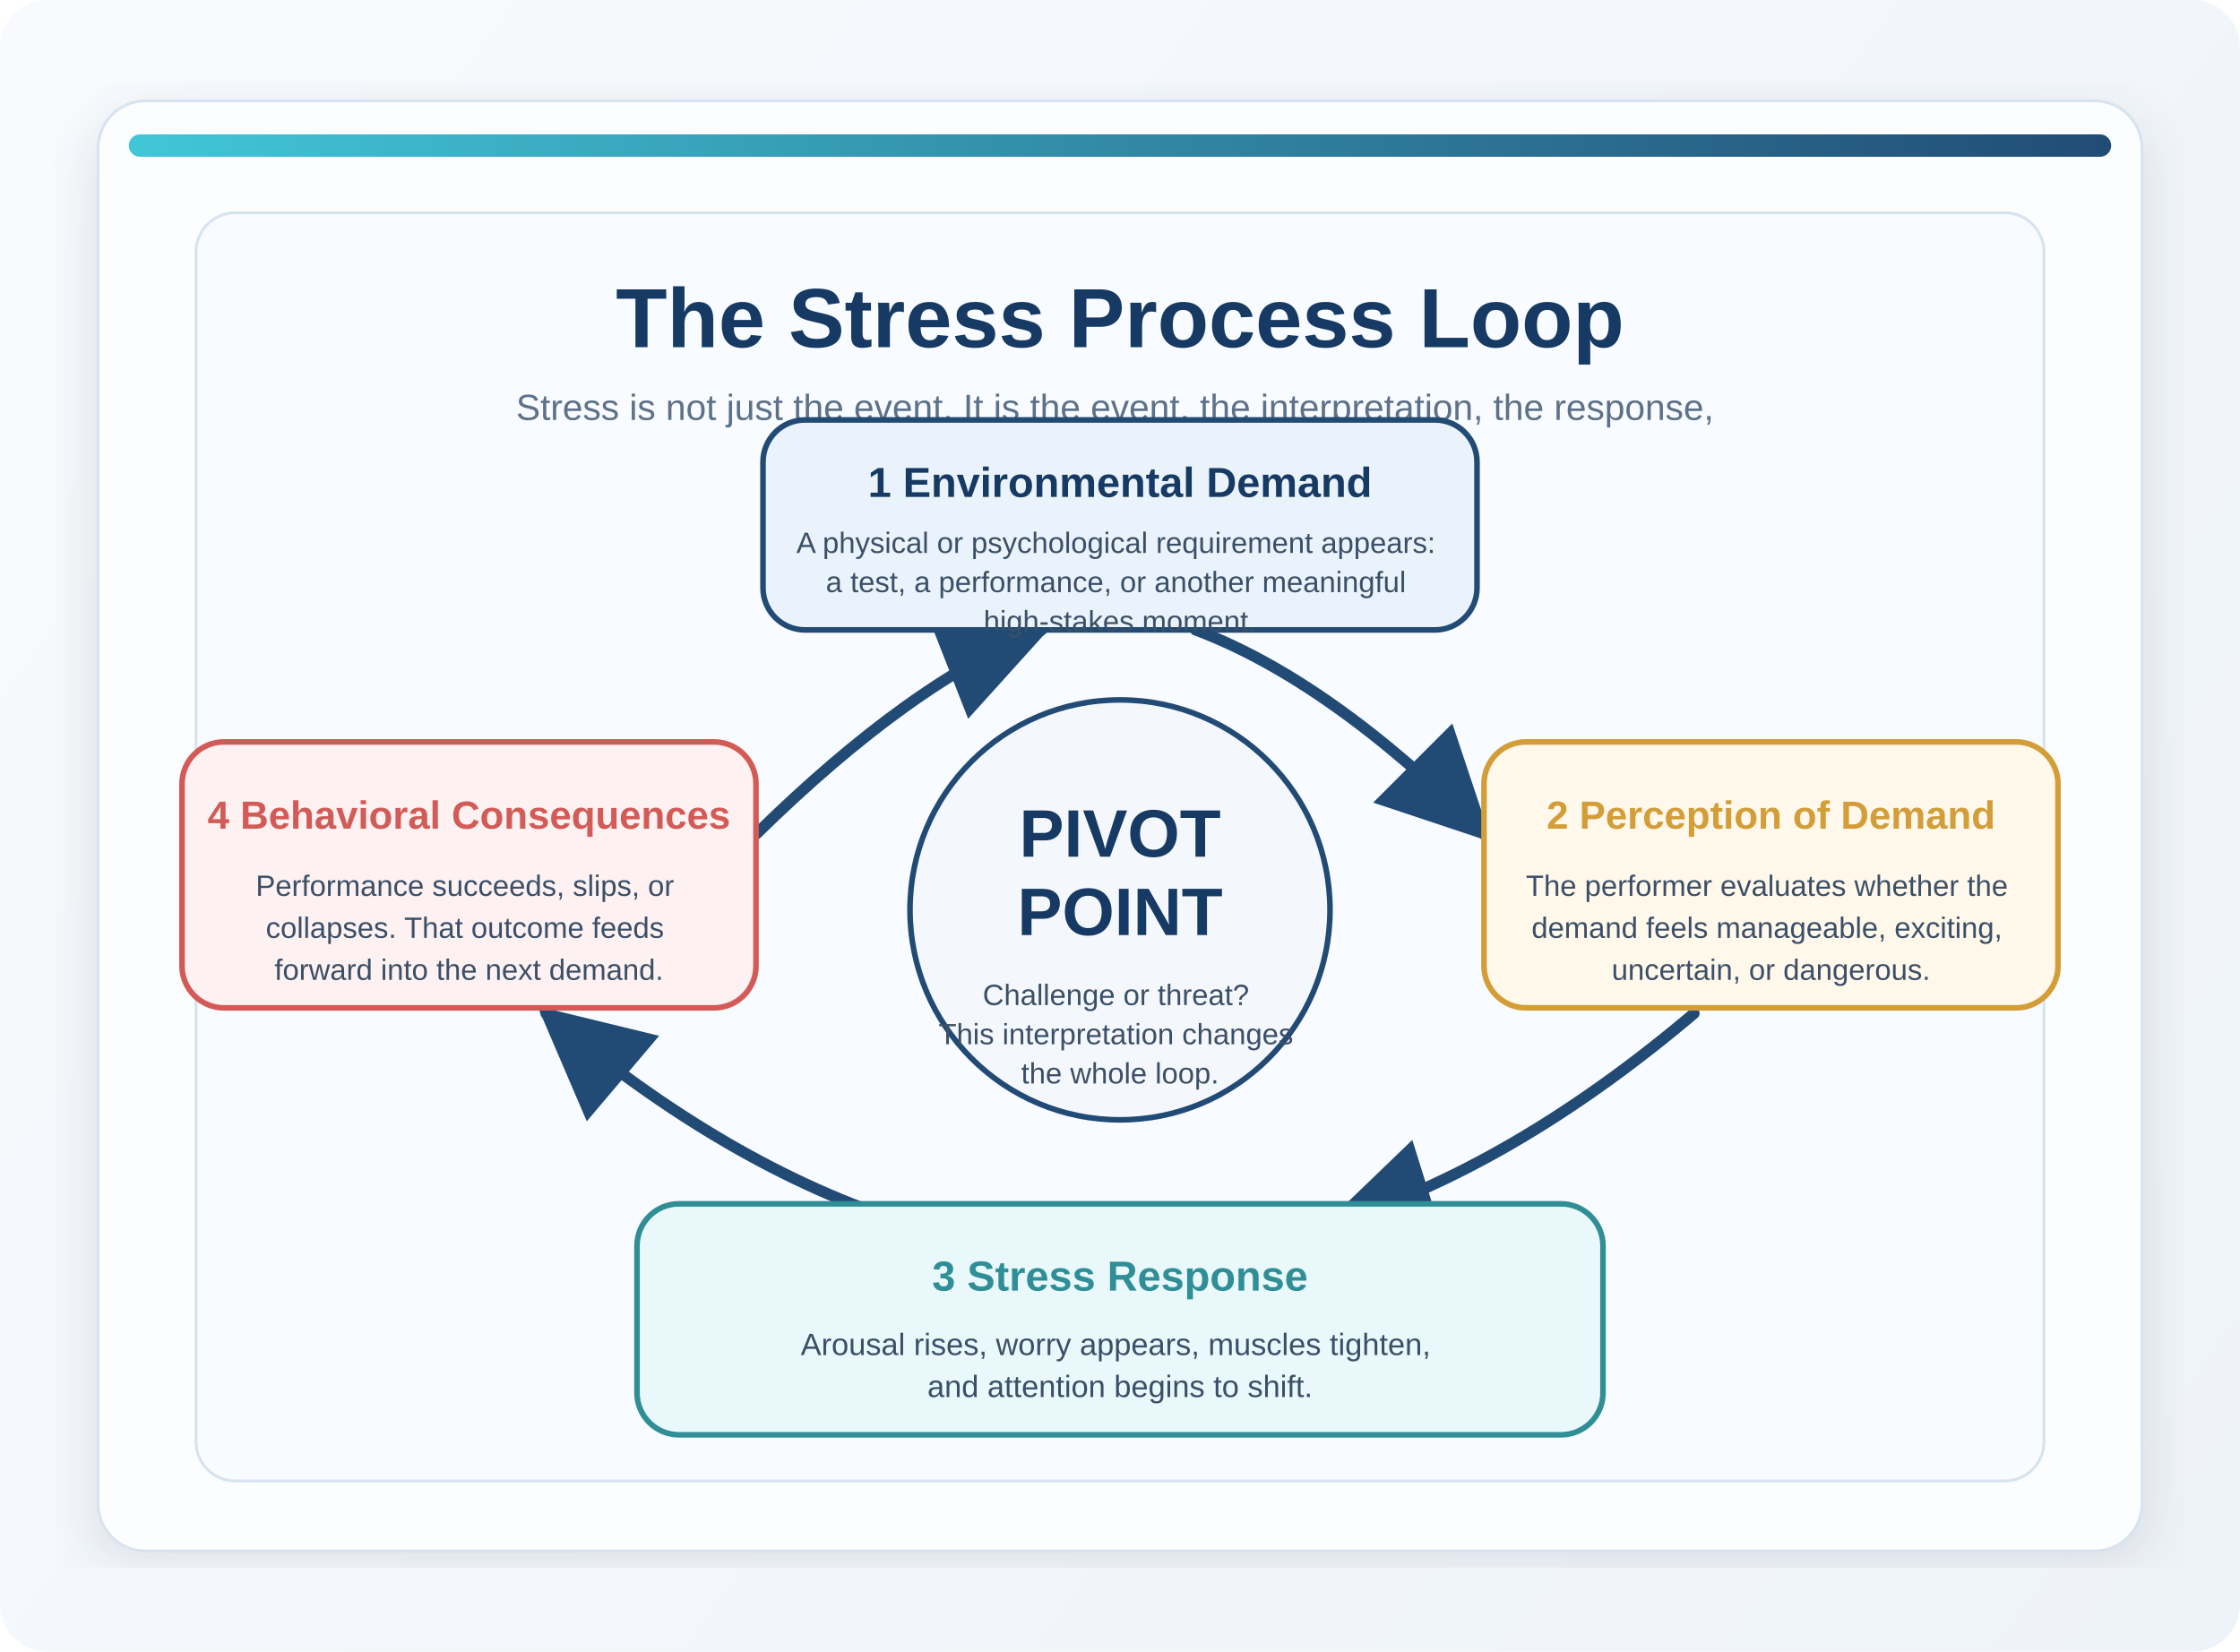
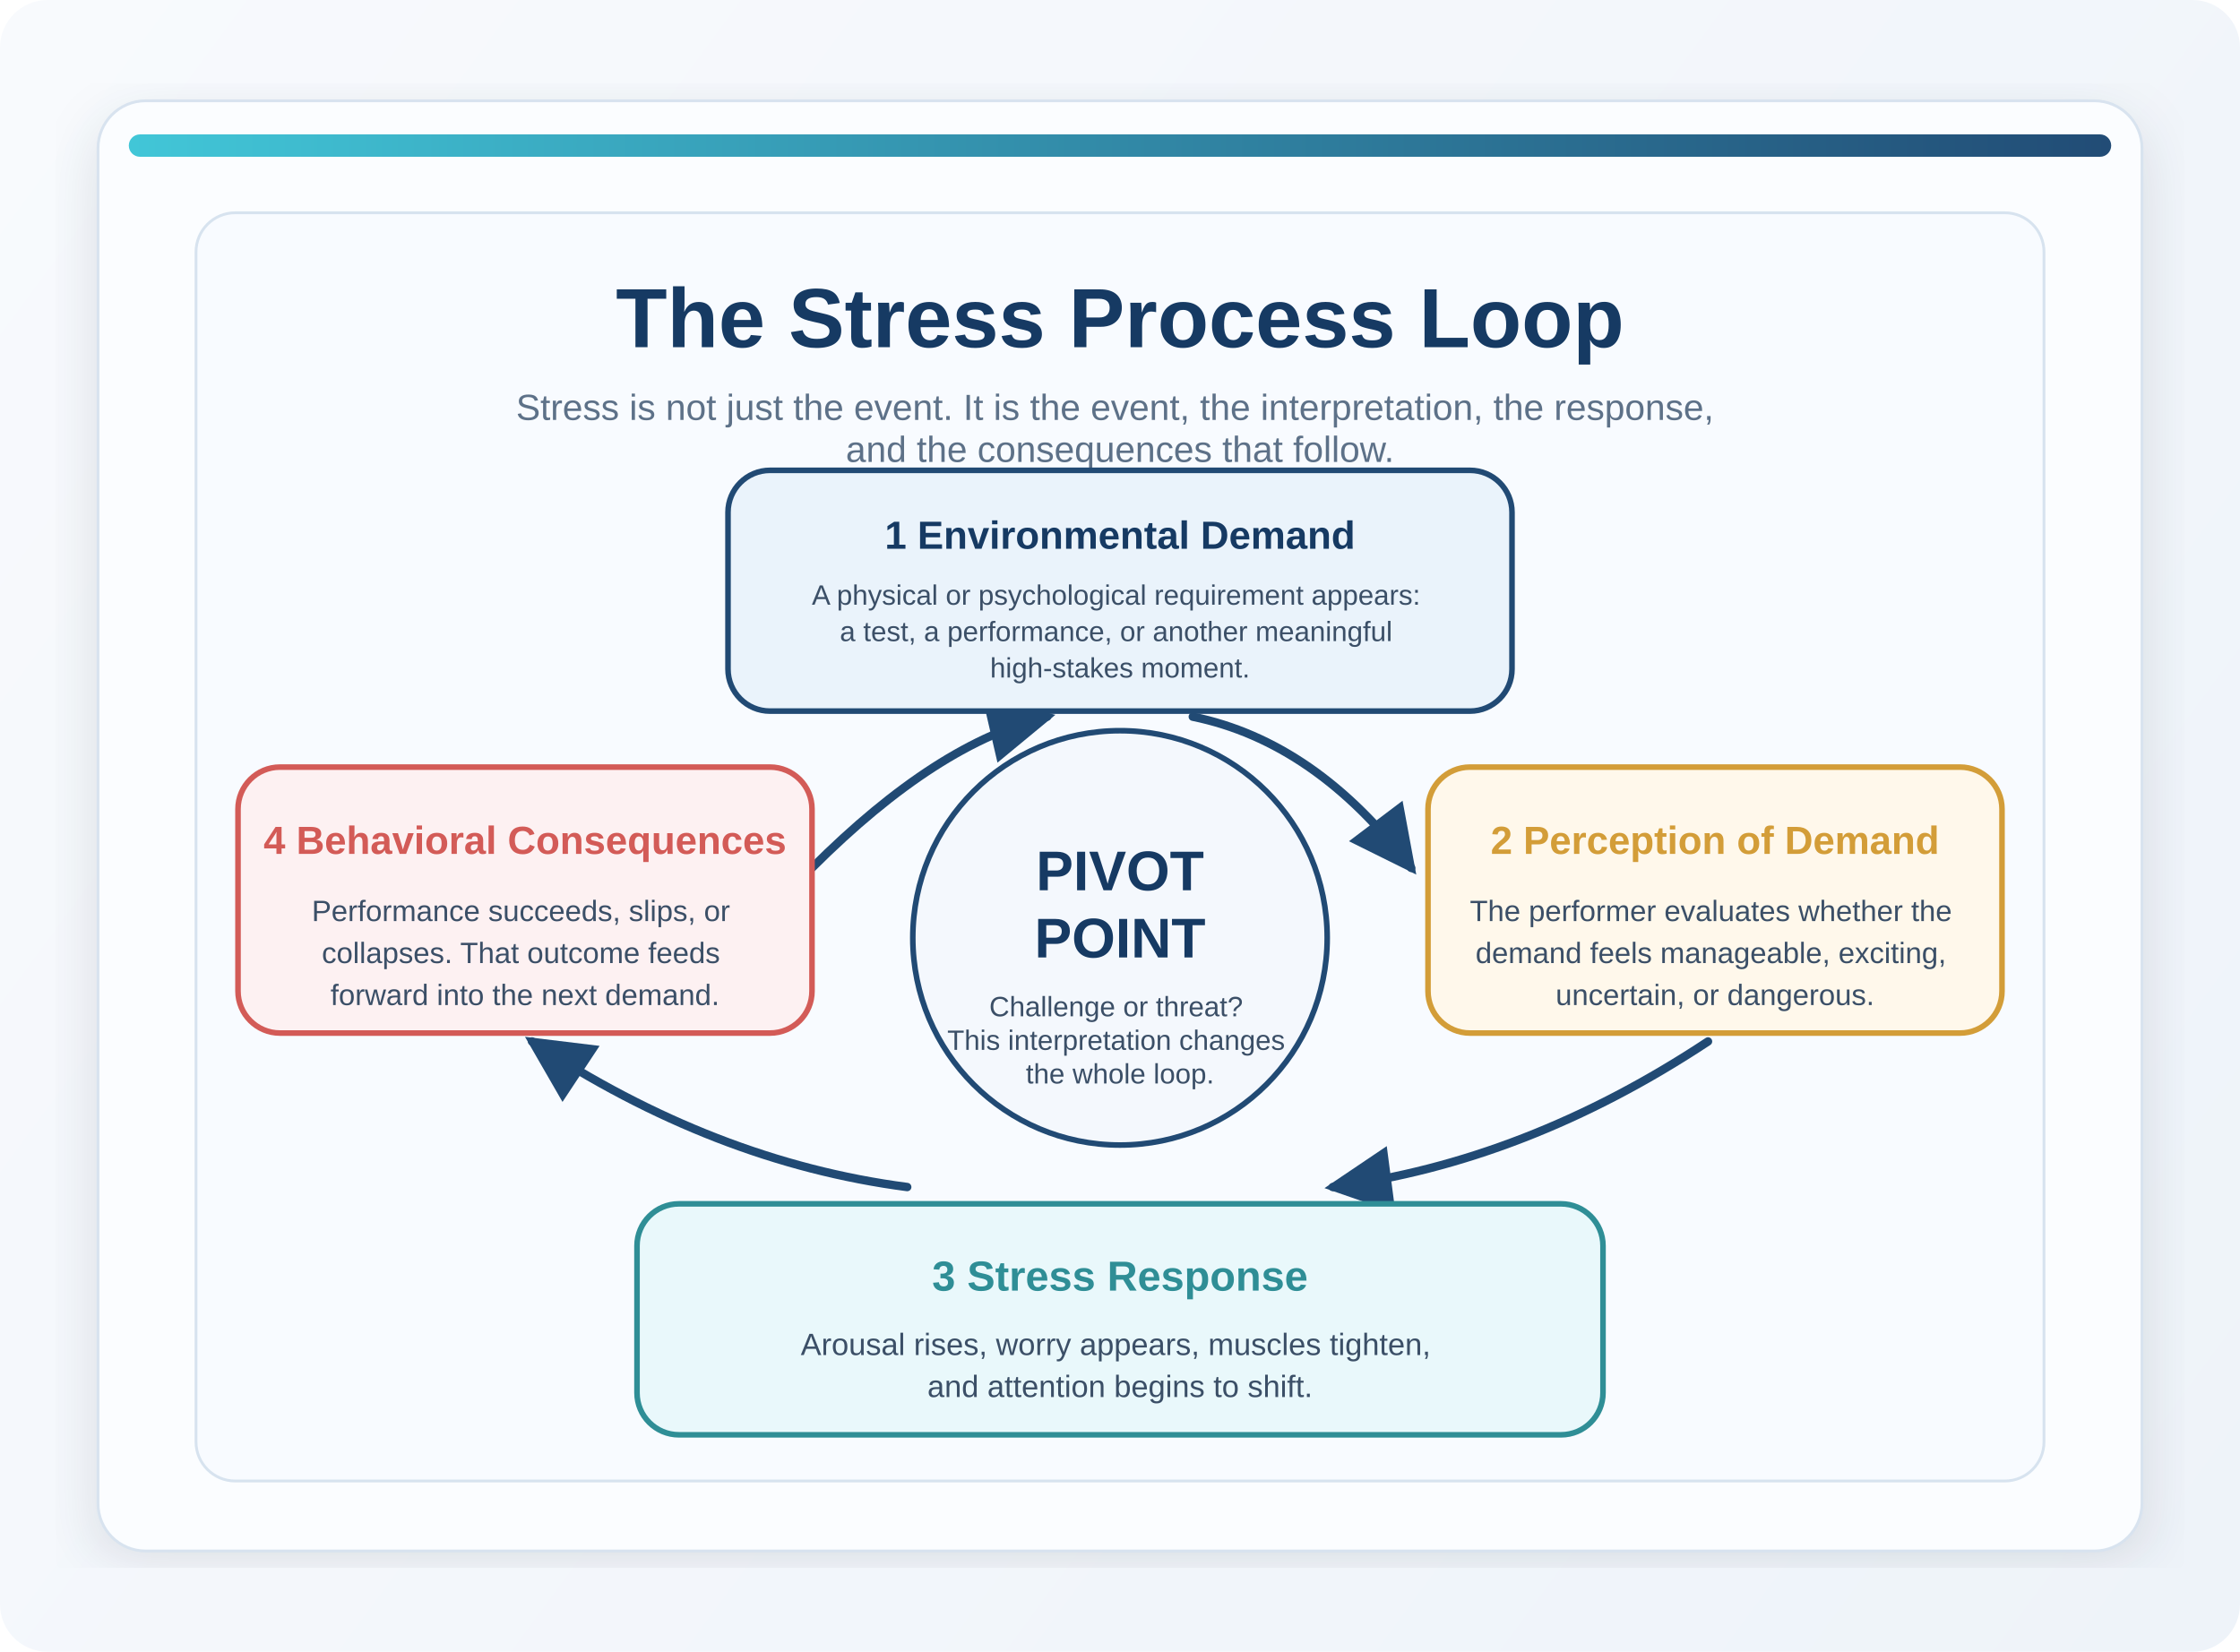
<svg xmlns="http://www.w3.org/2000/svg" width="1600" height="1180" viewBox="0 0 1600 1180" fill="none">
  <defs>
    <linearGradient id="bg" x1="0" y1="0" x2="1600" y2="1180" gradientUnits="userSpaceOnUse">
      <stop offset="0" stop-color="#F8FAFD" />
      <stop offset="1" stop-color="#EEF3F9" />
    </linearGradient>
    <linearGradient id="topBar" x1="70" y1="0" x2="1530" y2="0" gradientUnits="userSpaceOnUse">
      <stop offset="0" stop-color="#42C8D9" />
      <stop offset="1" stop-color="#214A74" />
    </linearGradient>
    <filter id="shadow" x="40" y="60" width="1520" height="1060" filterUnits="userSpaceOnUse" color-interpolation-filters="sRGB">
      <feFlood flood-opacity="0" result="BackgroundImageFix" />
      <feColorMatrix in="SourceAlpha" type="matrix" values="0 0 0 0 0 0 0 0 0 0 0 0 0 0 0 0 0 0 127 0" result="hardAlpha" />
      <feOffset dy="14" />
      <feGaussianBlur stdDeviation="20" />
      <feColorMatrix type="matrix" values="0 0 0 0 0.07 0 0 0 0 0.12 0 0 0 0 0.19 0 0 0 0.12 0" />
      <feBlend mode="normal" in2="BackgroundImageFix" result="effect1_dropShadow" />
      <feBlend mode="normal" in="SourceGraphic" in2="effect1_dropShadow" result="shape" />
    </filter>
-     <marker id="arrow" viewBox="0 0 14 14" refX="11" refY="7" markerWidth="14" markerHeight="14" orient="auto-start-reverse">
-       <path d="M2 2L12 7L2 12V2Z" fill="#214A74" />
+     <marker id="arrow" viewBox="0 0 12 12" refX="9" refY="6" markerWidth="12" markerHeight="12" orient="auto-start-reverse">
+       <path d="M2 2L10 6L2 10V2Z" fill="#214A74" />
    </marker>
  </defs>
  <rect width="1600" height="1180" rx="34" fill="url(#bg)" />
  <g filter="url(#shadow)">
    <rect x="70" y="72" width="1460" height="1036" rx="34" fill="#FBFDFF" stroke="#D8E3EF" stroke-width="2" />
  </g>
  <rect x="92" y="96" width="1416" height="16" rx="8" fill="url(#topBar)" />
  <rect x="140" y="152" width="1320" height="906" rx="28" fill="#F8FBFF" stroke="#D7E3EF" stroke-width="2" />
  <text x="800" y="248" text-anchor="middle" fill="#163A63" font-size="60" font-weight="700" font-family="Aptos, 'Segoe UI', Arial, sans-serif">The Stress Process Loop</text>
  <text x="800" y="300" text-anchor="middle" fill="#5D7188" font-size="26" font-weight="500" font-family="Aptos, 'Segoe UI', Arial, sans-serif">
    <tspan x="800" dy="0">Stress is not just the event. It is the event, the interpretation, the response,</tspan>
    <tspan x="800" dy="30">and the consequences that follow.</tspan>
  </text>
-   <path d="M540 596Q652 486 744 450" stroke="#214A74" stroke-width="8" stroke-linecap="round" fill="none" marker-end="url(#arrow)" />
-   <path d="M854 450Q950 486 1060 596" stroke="#214A74" stroke-width="8" stroke-linecap="round" fill="none" marker-end="url(#arrow)" />
-   <path d="M1210 724Q1080 834 952 874" stroke="#214A74" stroke-width="8" stroke-linecap="round" fill="none" marker-end="url(#arrow)" />
-   <path d="M648 874Q520 834 390 724" stroke="#214A74" stroke-width="8" stroke-linecap="round" fill="none" marker-end="url(#arrow)" />
-   <rect x="545" y="300" width="510" height="150" rx="30" fill="#EAF3FB" stroke="#214A74" stroke-width="4" />
-   <text x="800" y="355" text-anchor="middle" fill="#163A63" font-size="30" font-weight="700" font-family="Aptos, 'Segoe UI', Arial, sans-serif">1 Environmental Demand</text>
-   <text x="800" y="395" text-anchor="middle" fill="#3B4F67" font-size="21" font-weight="500" font-family="Aptos, 'Segoe UI', Arial, sans-serif">
+   <path d="M580 620Q670 530 748 512" stroke="#214A74" stroke-width="6" stroke-linecap="round" fill="none" marker-end="url(#arrow)" />
+   <path d="M852 512Q940 530 1008 620" stroke="#214A74" stroke-width="6" stroke-linecap="round" fill="none" marker-end="url(#arrow)" />
+   <path d="M1220 744Q1090 830 952 848" stroke="#214A74" stroke-width="6" stroke-linecap="round" fill="none" marker-end="url(#arrow)" />
+   <path d="M648 848Q510 830 380 744" stroke="#214A74" stroke-width="6" stroke-linecap="round" fill="none" marker-end="url(#arrow)" />
+   <rect x="520" y="336" width="560" height="172" rx="30" fill="#EAF3FB" stroke="#214A74" stroke-width="4" />
+   <text x="800" y="392" text-anchor="middle" fill="#163A63" font-size="28" font-weight="700" font-family="Aptos, 'Segoe UI', Arial, sans-serif">1 Environmental Demand</text>
+   <text x="800" y="432" text-anchor="middle" fill="#3B4F67" font-size="20" font-weight="500" font-family="Aptos, 'Segoe UI', Arial, sans-serif">
    <tspan x="800" dy="0">A physical or psychological requirement appears:</tspan>
-     <tspan x="800" dy="28">a test, a performance, or another meaningful</tspan>
-     <tspan x="800" dy="28">high-stakes moment.</tspan>
+     <tspan x="800" dy="26">a test, a performance, or another meaningful</tspan>
+     <tspan x="800" dy="26">high-stakes moment.</tspan>
  </text>
-   <rect x="130" y="530" width="410" height="190" rx="30" fill="#FDF1F2" stroke="#D35B57" stroke-width="4" />
-   <text x="335" y="592" text-anchor="middle" fill="#D35B57" font-size="28" font-weight="700" font-family="Aptos, 'Segoe UI', Arial, sans-serif">4 Behavioral Consequences</text>
-   <text x="335" y="640" text-anchor="middle" fill="#3B4F67" font-size="21" font-weight="500" font-family="Aptos, 'Segoe UI', Arial, sans-serif">
-     <tspan x="335" dy="0">Performance succeeds, slips, or</tspan>
-     <tspan x="335" dy="30">collapses. That outcome feeds</tspan>
-     <tspan x="335" dy="30">forward into the next demand.</tspan>
+   <rect x="170" y="548" width="410" height="190" rx="30" fill="#FDF1F2" stroke="#D35B57" stroke-width="4" />
+   <text x="375" y="610" text-anchor="middle" fill="#D35B57" font-size="28" font-weight="700" font-family="Aptos, 'Segoe UI', Arial, sans-serif">4 Behavioral Consequences</text>
+   <text x="375" y="658" text-anchor="middle" fill="#3B4F67" font-size="21" font-weight="500" font-family="Aptos, 'Segoe UI', Arial, sans-serif">
+     <tspan x="375" dy="0">Performance succeeds, slips, or</tspan>
+     <tspan x="375" dy="30">collapses. That outcome feeds</tspan>
+     <tspan x="375" dy="30">forward into the next demand.</tspan>
  </text>
-   <rect x="1060" y="530" width="410" height="190" rx="30" fill="#FFF8EB" stroke="#D39D38" stroke-width="4" />
-   <text x="1265" y="592" text-anchor="middle" fill="#D39D38" font-size="28" font-weight="700" font-family="Aptos, 'Segoe UI', Arial, sans-serif">2 Perception of Demand</text>
-   <text x="1265" y="640" text-anchor="middle" fill="#3B4F67" font-size="21" font-weight="500" font-family="Aptos, 'Segoe UI', Arial, sans-serif">
-     <tspan x="1265" dy="0">The performer evaluates whether the</tspan>
-     <tspan x="1265" dy="30">demand feels manageable, exciting,</tspan>
-     <tspan x="1265" dy="30">uncertain, or dangerous.</tspan>
+   <rect x="1020" y="548" width="410" height="190" rx="30" fill="#FFF8EB" stroke="#D39D38" stroke-width="4" />
+   <text x="1225" y="610" text-anchor="middle" fill="#D39D38" font-size="28" font-weight="700" font-family="Aptos, 'Segoe UI', Arial, sans-serif">2 Perception of Demand</text>
+   <text x="1225" y="658" text-anchor="middle" fill="#3B4F67" font-size="21" font-weight="500" font-family="Aptos, 'Segoe UI', Arial, sans-serif">
+     <tspan x="1225" dy="0">The performer evaluates whether the</tspan>
+     <tspan x="1225" dy="30">demand feels manageable, exciting,</tspan>
+     <tspan x="1225" dy="30">uncertain, or dangerous.</tspan>
  </text>
  <rect x="455" y="860" width="690" height="165" rx="30" fill="#E9F8FB" stroke="#2F8E96" stroke-width="4" />
  <text x="800" y="922" text-anchor="middle" fill="#2F8E96" font-size="30" font-weight="700" font-family="Aptos, 'Segoe UI', Arial, sans-serif">3 Stress Response</text>
  <text x="800" y="968" text-anchor="middle" fill="#3B4F67" font-size="22" font-weight="500" font-family="Aptos, 'Segoe UI', Arial, sans-serif">
    <tspan x="800" dy="0">Arousal rises, worry appears, muscles tighten,</tspan>
    <tspan x="800" dy="30">and attention begins to shift.</tspan>
  </text>
-   <circle cx="800" cy="650" r="150" fill="#F4F8FD" stroke="#214A74" stroke-width="4" />
-   <text x="800" y="612" text-anchor="middle" fill="#163A63" font-size="48" font-weight="800" font-family="Aptos, 'Segoe UI', Arial, sans-serif">PIVOT</text>
-   <text x="800" y="668" text-anchor="middle" fill="#163A63" font-size="48" font-weight="800" font-family="Aptos, 'Segoe UI', Arial, sans-serif">POINT</text>
-   <text x="800" y="718" text-anchor="middle" fill="#3B4F67" font-size="21" font-weight="500" font-family="Aptos, 'Segoe UI', Arial, sans-serif">
+   <circle cx="800" cy="670" r="148" fill="#F4F8FD" stroke="#214A74" stroke-width="4" />
+   <text x="800" y="636" text-anchor="middle" fill="#163A63" font-size="40" font-weight="800" font-family="Aptos, 'Segoe UI', Arial, sans-serif">PIVOT</text>
+   <text x="800" y="684" text-anchor="middle" fill="#163A63" font-size="40" font-weight="800" font-family="Aptos, 'Segoe UI', Arial, sans-serif">POINT</text>
+   <text x="800" y="726" text-anchor="middle" fill="#3B4F67" font-size="20" font-weight="500" font-family="Aptos, 'Segoe UI', Arial, sans-serif">
    <tspan x="800" dy="0">Challenge or threat?</tspan>
-     <tspan x="800" dy="28">This interpretation changes</tspan>
-     <tspan x="800" dy="28">the whole loop.</tspan>
+     <tspan x="800" dy="24">This interpretation changes</tspan>
+     <tspan x="800" dy="24">the whole loop.</tspan>
  </text>
</svg>
